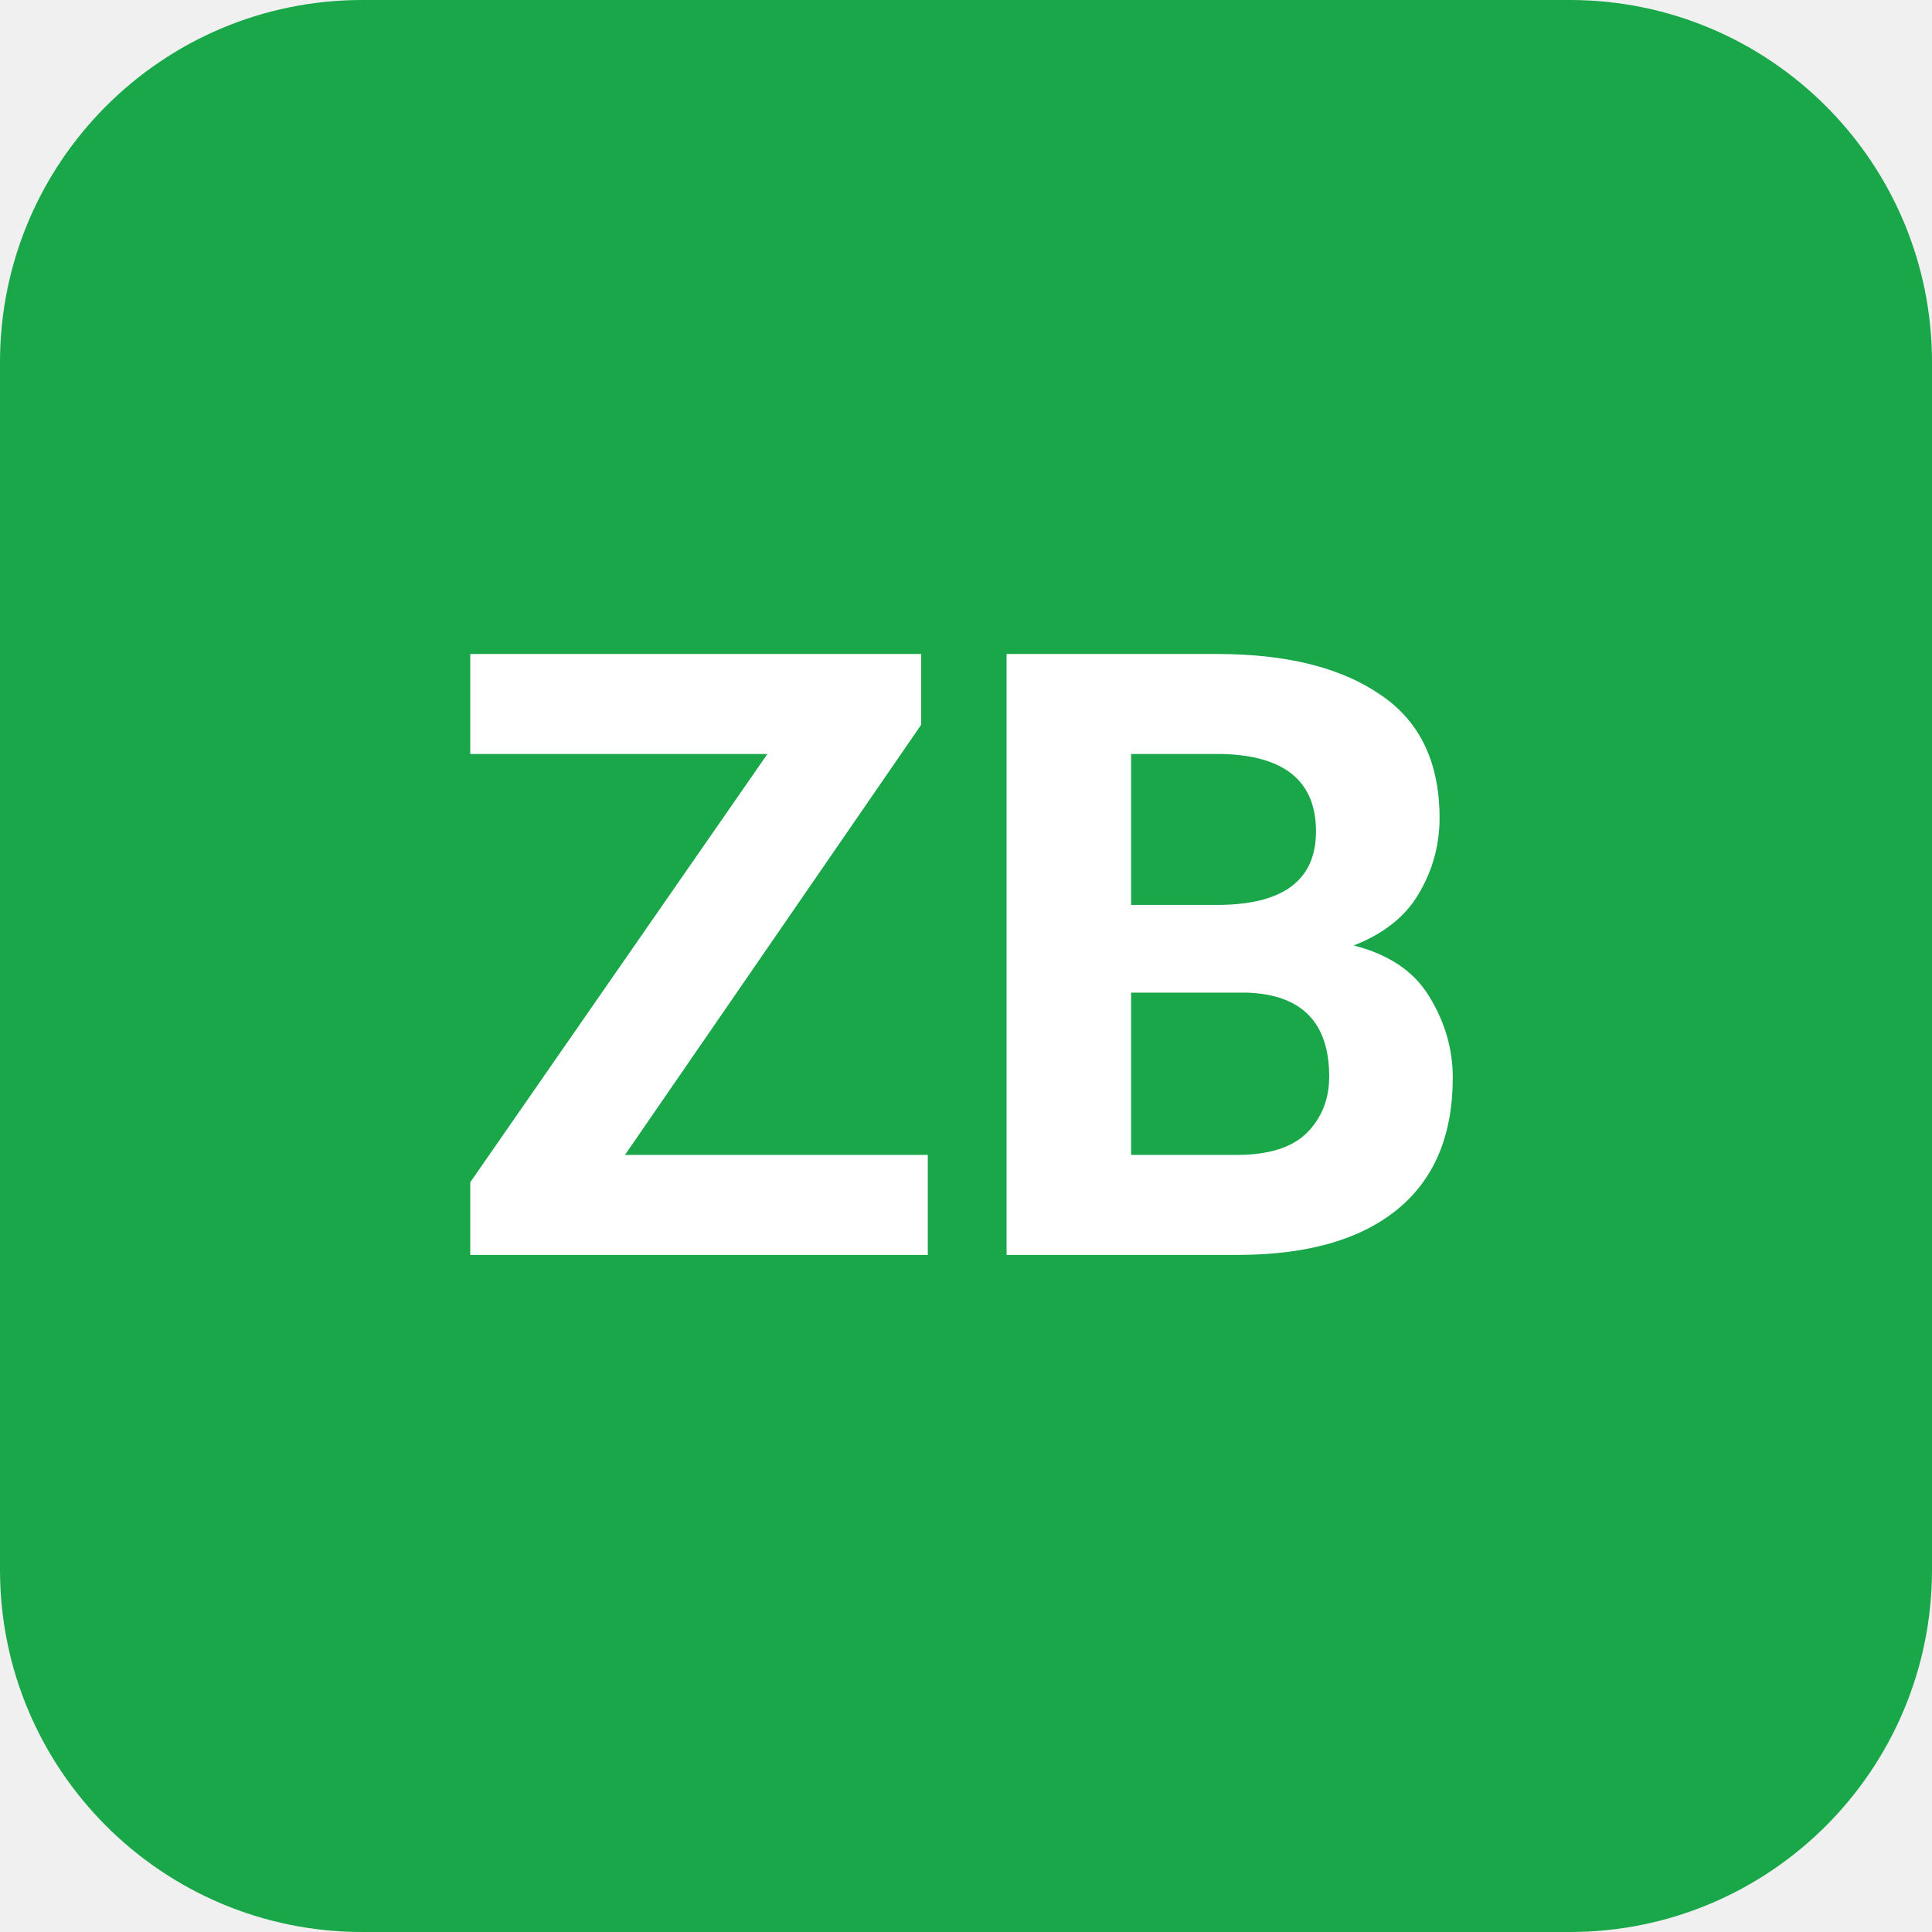
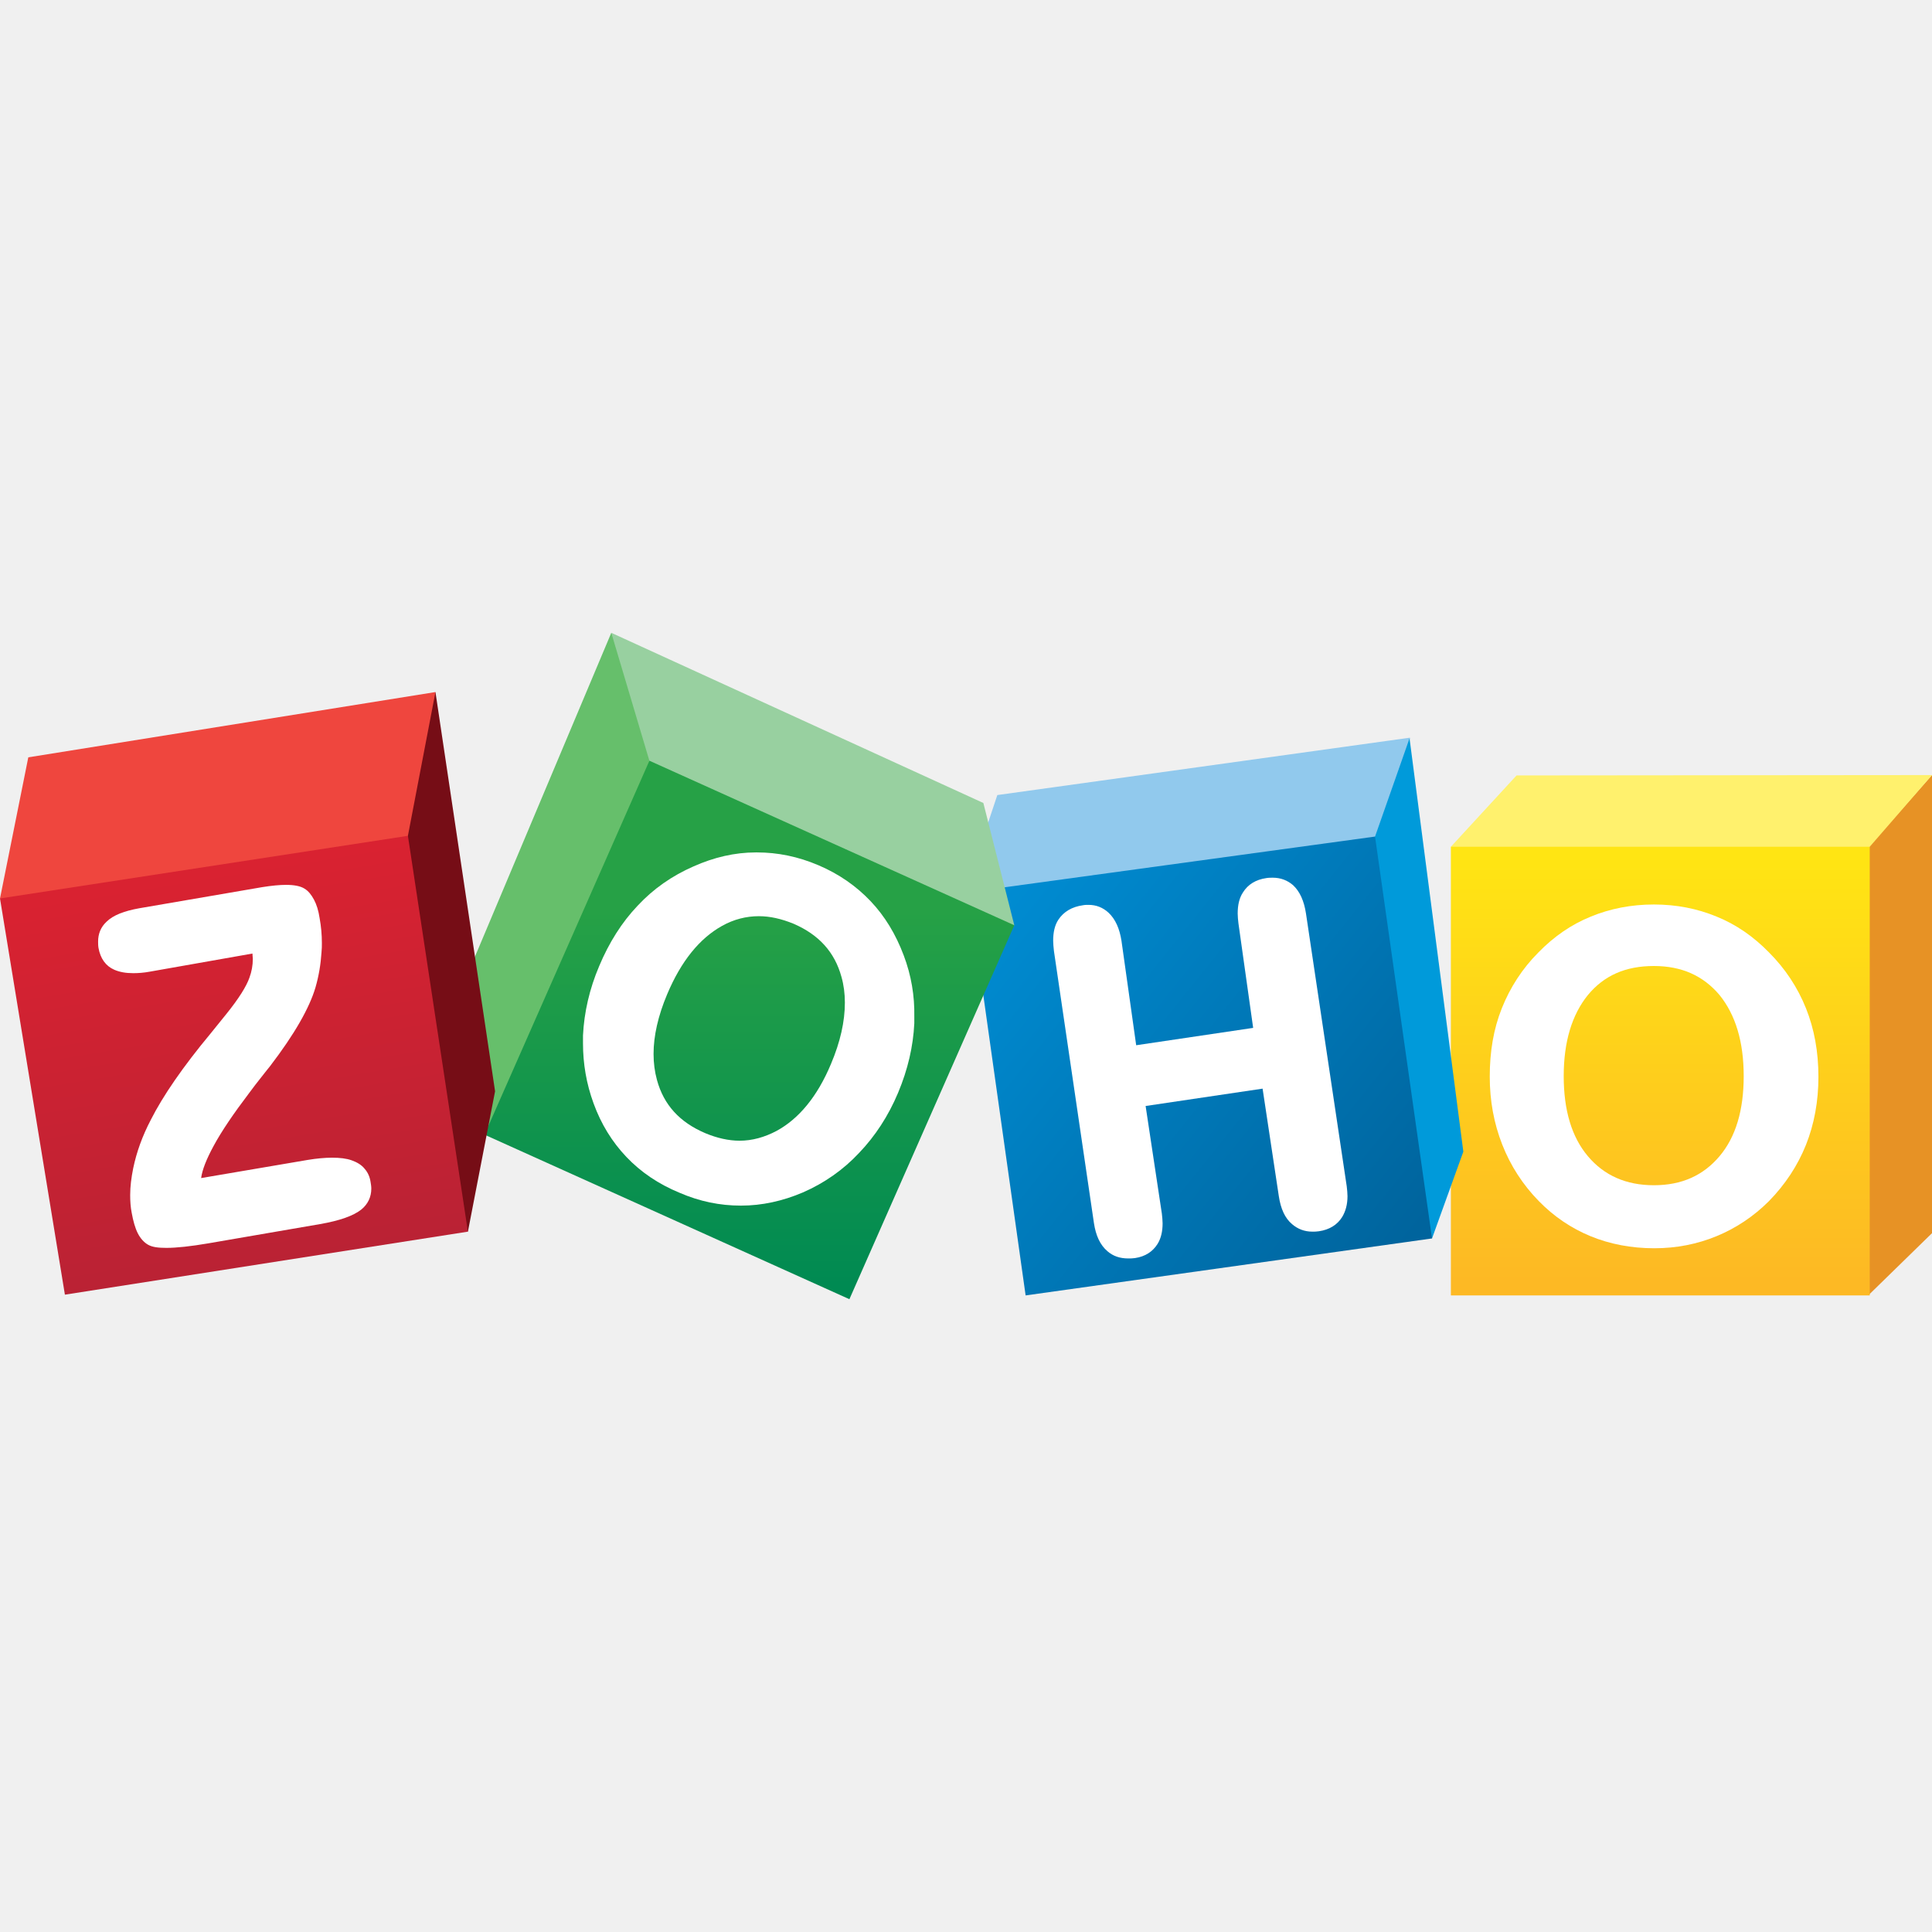
- <svg xmlns="http://www.w3.org/2000/svg" width="32" height="32" viewBox="0 0 32 32">
-   <rect width="32" height="32" rx="6" fill="#19A74A" />
-   <text x="16" y="16" dominant-baseline="central" text-anchor="middle" font-family="-apple-system,BlinkMacSystemFont,'Segoe UI',Roboto,sans-serif" font-size="14" font-weight="600" fill="#fff">ZB</text>
+ <svg xmlns="http://www.w3.org/2000/svg" width="64" height="64" preserveAspectRatio="xMidYMid">
+   <defs>
+     <linearGradient x1="55.995" y1="21.402" x2="55.995" y2="135.011" id="A" gradientUnits="userSpaceOnUse">
+       <stop stop-color="#ffe513" offset=".562%" />
+       <stop stop-color="#fdb924" offset="100%" />
+     </linearGradient>
+     <linearGradient x1="5.814" y1="43.409" x2="117.212" y2="132.87" id="B" gradientUnits="userSpaceOnUse">
+       <stop stop-color="#008cd2" offset=".562%" />
+       <stop stop-color="#00649d" offset="100%" />
+     </linearGradient>
+     <linearGradient x1="75.602" y1="73.54" x2="75.602" y2="173.074" id="C" gradientUnits="userSpaceOnUse">
+       <stop stop-color="#26a146" offset="0%" />
+       <stop stop-color="#008a52" offset="100%" />
+     </linearGradient>
+     <linearGradient x1="54.23" y1="48.781" x2="71.354" y2="152.129" id="D" gradientUnits="userSpaceOnUse">
+       <stop stop-color="#d92231" offset="0%" />
+       <stop stop-color="#ba2234" offset="100%" />
+     </linearGradient>
+   </defs>
+   <g transform="matrix(.125 0 0 .125 0 20.9625)">
+     <path d="M512 37.7v121.4l-16.8 16.4V56.7z" fill="#e79225" />
+     <path d="M401.9 37.8l-17.4 18.9.9 1.2 109.1-.4 1-.8 16.5-19z" fill="#fff16d" />
+     <path d="M.5 19.7h111v118.9H.5z" fill="url(#A)" transform="translate(384 37)" />
+     <path d="M478.6 99.5c-2.2-5.5-5.5-10.5-9.8-14.8-4.1-4.2-8.7-7.4-13.9-9.5-5.1-2.1-10.6-3.2-16.6-3.2s-11.6 1.1-16.7 3.2c-5.2 2.1-9.8 5.3-13.9 9.5-4.3 4.3-7.5 9.3-9.7 14.8s-3.2 11.5-3.2 18.1c0 6.4 1.1 12.4 3.3 18a44.49 44.49 0 0 0 9.7 15c4 4.1 8.6 7.2 13.7 9.3s10.8 3.2 16.9 3.2c5.9 0 11.4-1.1 16.5-3.2s9.8-5.2 13.9-9.3c4.3-4.4 7.6-9.4 9.8-14.9s3.3-11.6 3.3-18c0-6.7-1.1-12.7-3.3-18.2zm-22.9 39.2c-4.3 5.1-10 7.7-17.4 7.7s-13.2-2.6-17.5-7.7-6.4-12.2-6.4-21.2c0-9.2 2.2-16.3 6.4-21.5 4.3-5.2 10-7.7 17.5-7.7 7.4 0 13.1 2.6 17.4 7.7 4.2 5.2 6.4 12.3 6.4 21.5 0 9-2.1 16.1-6.4 21.2z" fill="#fff" />
+     <path d="M373.6 27.8v.6l14.2 109.1-8.3 23-1.1-.8-14.6-104.6.3-1.4 9.1-25.3z" fill="#009ada" />
+     <path d="M264.3 43l109.3-15.2-9.2 26.2-1.3 1.4-102.2 15 .5-18.7z" fill="#91c9ed" />
+     <path d="M107.4 27l15.1 106.5-107.7 15.1L.3 45.7l6.3-4.9z" fill="url(#B)" transform="translate(257 27)" />
+     <path d="M346.1 74.4c-.5-3.3-1.6-5.8-3.4-7.5-1.5-1.3-3.3-2-5.4-2-.5 0-1.1 0-1.7.1-2.8.4-4.9 1.7-6.2 3.8-1 1.5-1.4 3.4-1.4 5.6 0 .8.1 1.7.2 2.6l3.9 27.7-31 4.6-3.9-27.7c-.5-3.2-1.6-5.7-3.4-7.4-1.5-1.4-3.3-2.1-5.3-2.1-.5 0-1 0-1.5.1-2.9.4-5.1 1.7-6.5 3.8-1 1.5-1.4 3.4-1.4 5.6 0 .8.1 1.7.2 2.7l10.6 72.1c.5 3.3 1.6 5.8 3.6 7.5 1.5 1.3 3.3 1.9 5.5 1.9.6 0 1.2 0 1.8-.1 2.7-.4 4.7-1.7 6-3.8.9-1.5 1.3-3.3 1.3-5.4 0-.8-.1-1.7-.2-2.6l-4.3-28.5 31-4.6 4.3 28.5c.5 3.3 1.6 5.8 3.5 7.4 1.5 1.3 3.3 2 5.4 2 .5 0 1.1 0 1.7-.1 2.8-.4 4.9-1.7 6.2-3.8.9-1.5 1.4-3.3 1.4-5.5 0-.8-.1-1.7-.2-2.6z" fill="#fff" />
+     <path d="M162 0l-38.9 92.4 5.3 40.6.3-.1 43.7-98.3-.2-2.1-9.4-31.2z" fill="#66bf6b" />
+     <path d="M162 0l10.3 34.6 96.2 43.1.3-.2-8.2-32.4z" fill="#98d0a0" />
+     <path d="M49.1 33.9l96.7 43.6-43.7 99.1L5.4 133z" fill="url(#C)" transform="translate(123)" />
+     <path d="M239.5 85.5c-2.1-5.6-5-10.4-8.8-14.4s-8.4-7.2-13.8-9.5-10.8-3.4-16.3-3.4h-.3c-5.6 0-11.1 1.3-16.5 3.7-5.7 2.5-10.6 5.9-14.8 10.4-4.2 4.4-7.6 9.8-10.2 16-2.6 6.1-4 12.3-4.3 18.4v2.1c0 5.4.9 10.7 2.8 15.9 2 5.5 4.9 10.2 8.7 14.2s8.5 7.2 14.1 9.5c5.3 2.3 10.7 3.4 16.2 3.4h.1c5.5 0 11-1.2 16.4-3.5 5.7-2.5 10.7-6 14.9-10.5 4.2-4.4 7.7-9.7 10.3-15.9s4-12.3 4.3-18.4v-1.8c.1-5.5-.8-10.9-2.8-16.2zm-19.3 28.8c-3.6 8.6-8.5 14.5-14.4 17.7-3.2 1.7-6.5 2.6-9.8 2.6-2.9 0-6-.7-9.1-2-6.8-2.9-11-7.5-12.8-14.1-.6-2.2-.9-4.5-.9-6.9 0-4.8 1.2-10.1 3.6-15.8 3.7-8.8 8.6-14.8 14.5-18.1 3.2-1.8 6.5-2.6 9.8-2.6 3 0 6 .7 9.2 2 6.7 2.9 10.9 7.5 12.7 14.1.6 2.1.9 4.4.9 6.8 0 5-1.2 10.4-3.7 16.3z" fill="#fff" />
+     <path d="M115.4 15.7l15.8 105.8-7.2 37.2-1-1.3-15.4-102.2v-2l6.8-35.7z" fill="#760d16" />
+     <path d="M0 70.4L7.5 33l107.9-17.3-7.3 38.1v2.5L1.3 71.4z" fill="#ef463e" />
+     <path d="M108.1 38.8L124 143.7 17.2 160.4 0 55.4z" fill="url(#D)" transform="translate(0 15)" />
+     <path d="M96.6 142c-.8-1-2-1.7-3.4-2.2s-3.1-.7-5.2-.7c-1.9 0-4.1.2-6.5.6l-28.2 4.8c.3-2.2 1.4-5 3.3-8.5 2.1-3.9 5.3-8.6 9.4-14a133.09 133.09 0 0 1 3.3-4.3c.5-.7 1.3-1.6 2.3-2.9 6.5-8.5 10.4-15.4 12-20.8.9-3.1 1.4-6.2 1.6-9.3.1-.9.1-1.7.1-2.5 0-2.2-.2-4.4-.6-6.6-.3-2-.8-3.6-1.5-4.9s-1.5-2.3-2.5-2.9c-1.1-.7-2.8-1-4.9-1-1.7 0-3.8.2-6.3.6L36.9 73c-3.9.7-6.9 1.8-8.7 3.6-1.5 1.4-2.2 3.2-2.2 5.2 0 .5 0 1.1.1 1.7.5 2.8 1.9 4.8 4.2 5.8 1.4.6 3 .9 5 .9 1.3 0 2.8-.1 4.4-.4L66.9 85c0 .5.1 1 .1 1.4a14.26 14.26 0 0 1-.9 5c-.8 2.3-2.8 5.5-6.1 9.6l-4.2 5.2c-7.4 8.9-12.6 16.5-15.8 22.8-2.3 4.4-3.8 8.6-4.7 12.9-.5 2.5-.8 4.8-.8 7.1 0 1.6.1 3.2.4 4.7.4 2.2.9 4 1.6 5.4s1.7 2.5 2.8 3.1 2.6.8 4.8.8c2.7 0 6.4-.4 11.1-1.2l29.6-5.1c5.2-.9 8.9-2.2 11-3.9 1.7-1.4 2.6-3.3 2.6-5.5 0-.6-.1-1.2-.2-1.8-.2-1.3-.7-2.5-1.6-3.5z" fill="#fff" />
+   </g>
</svg>
